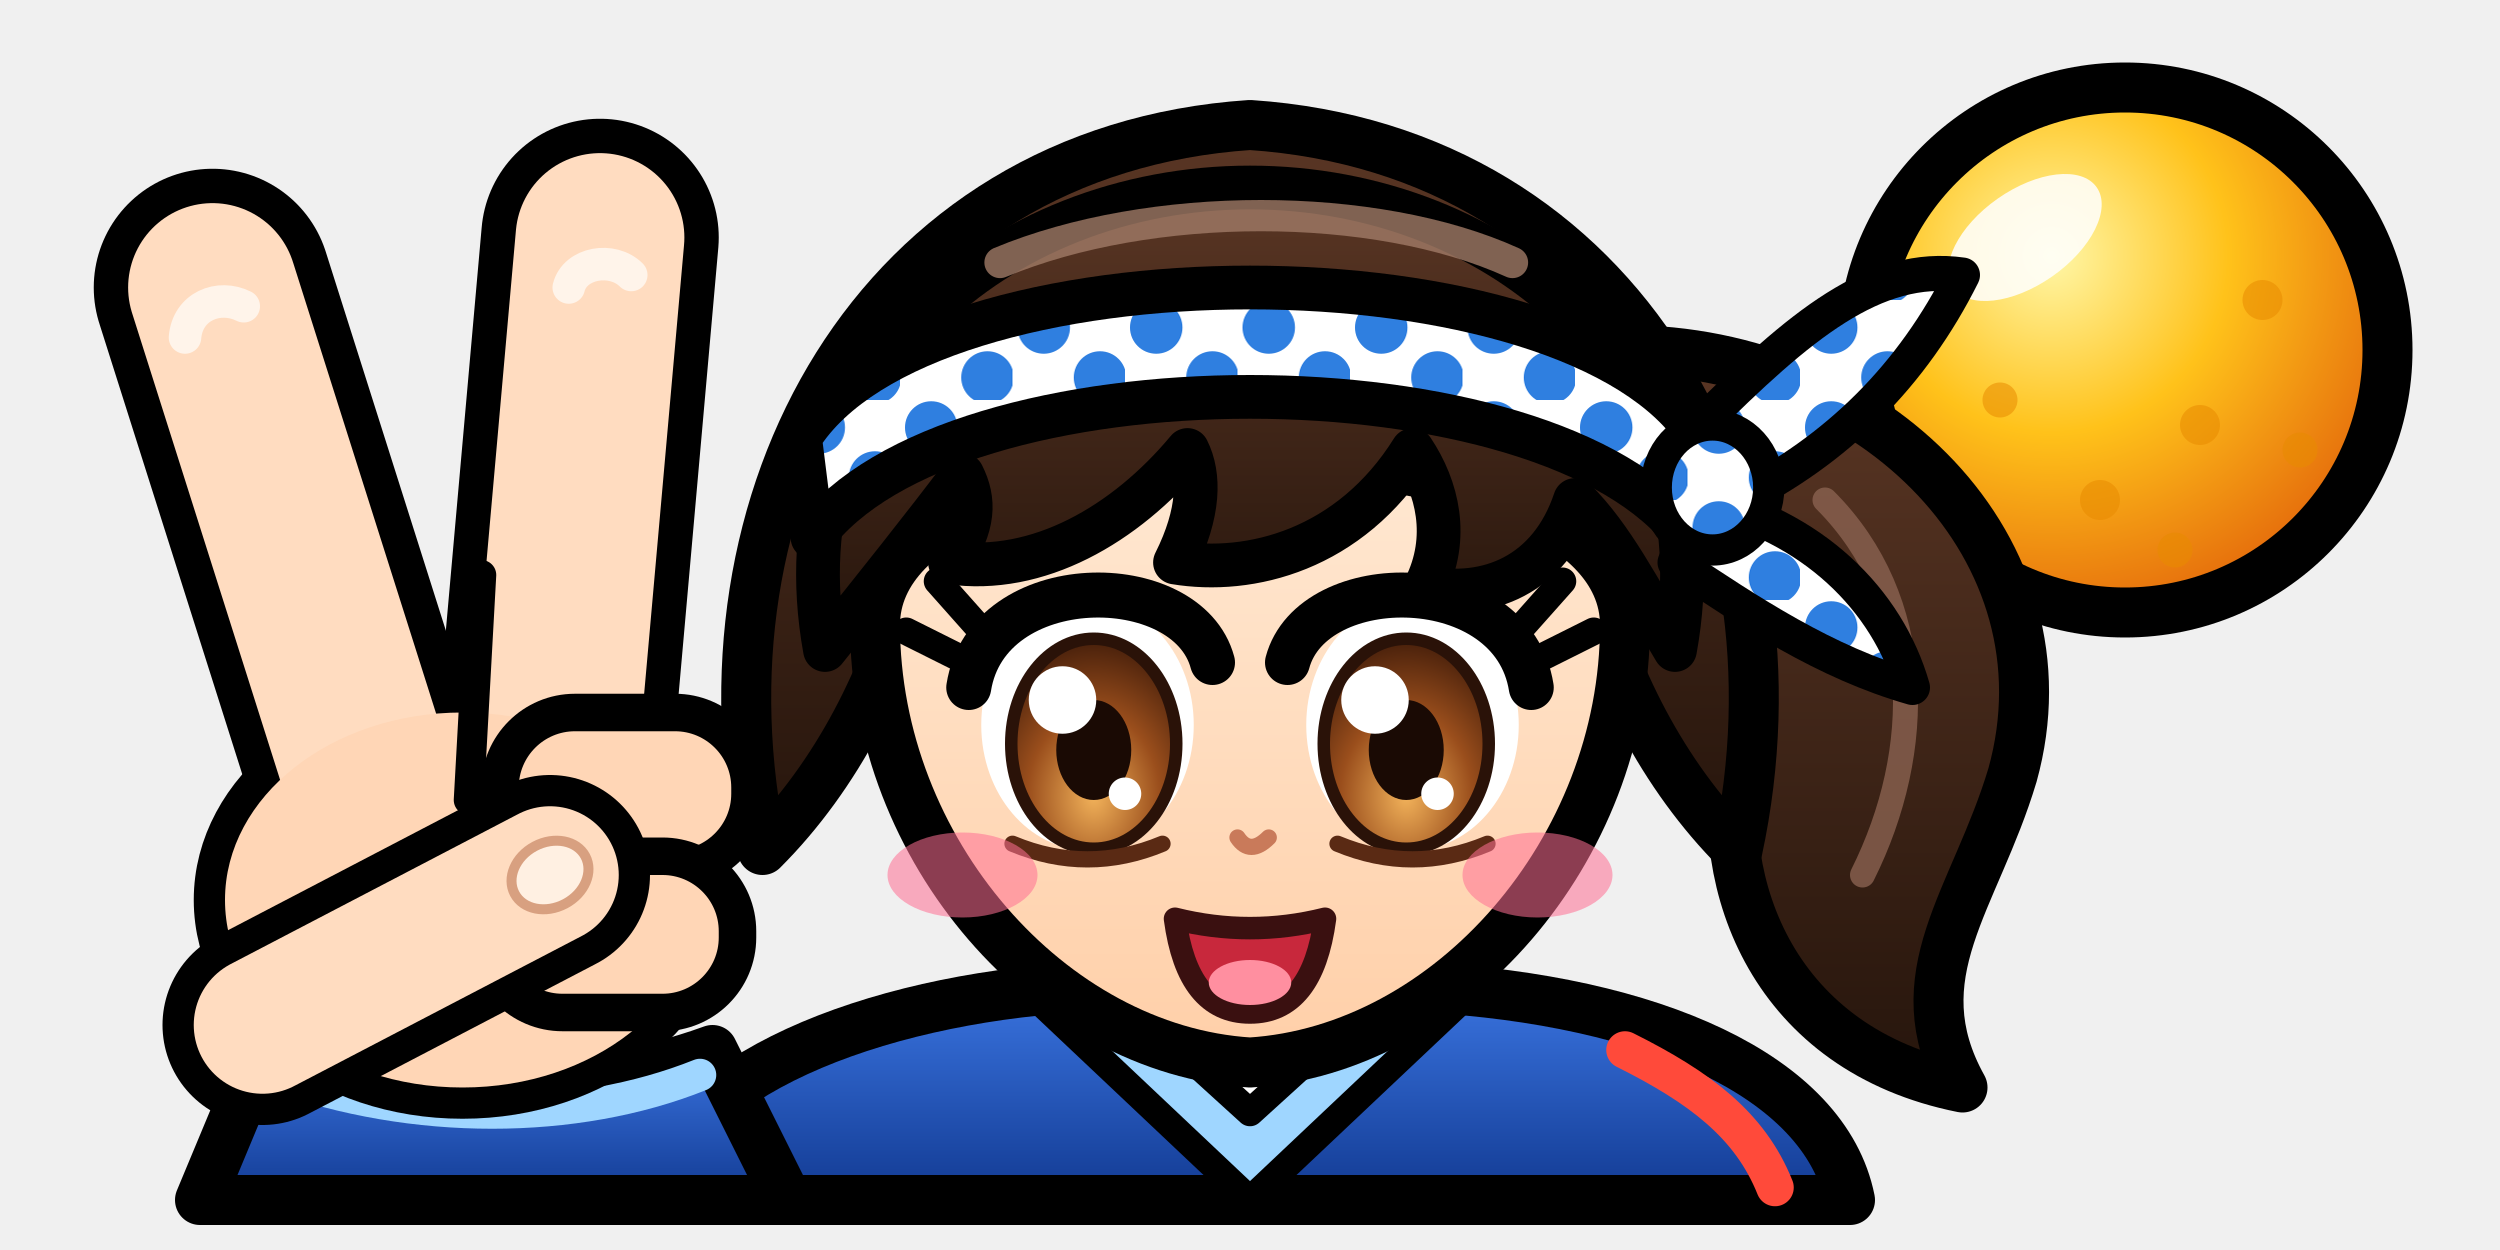
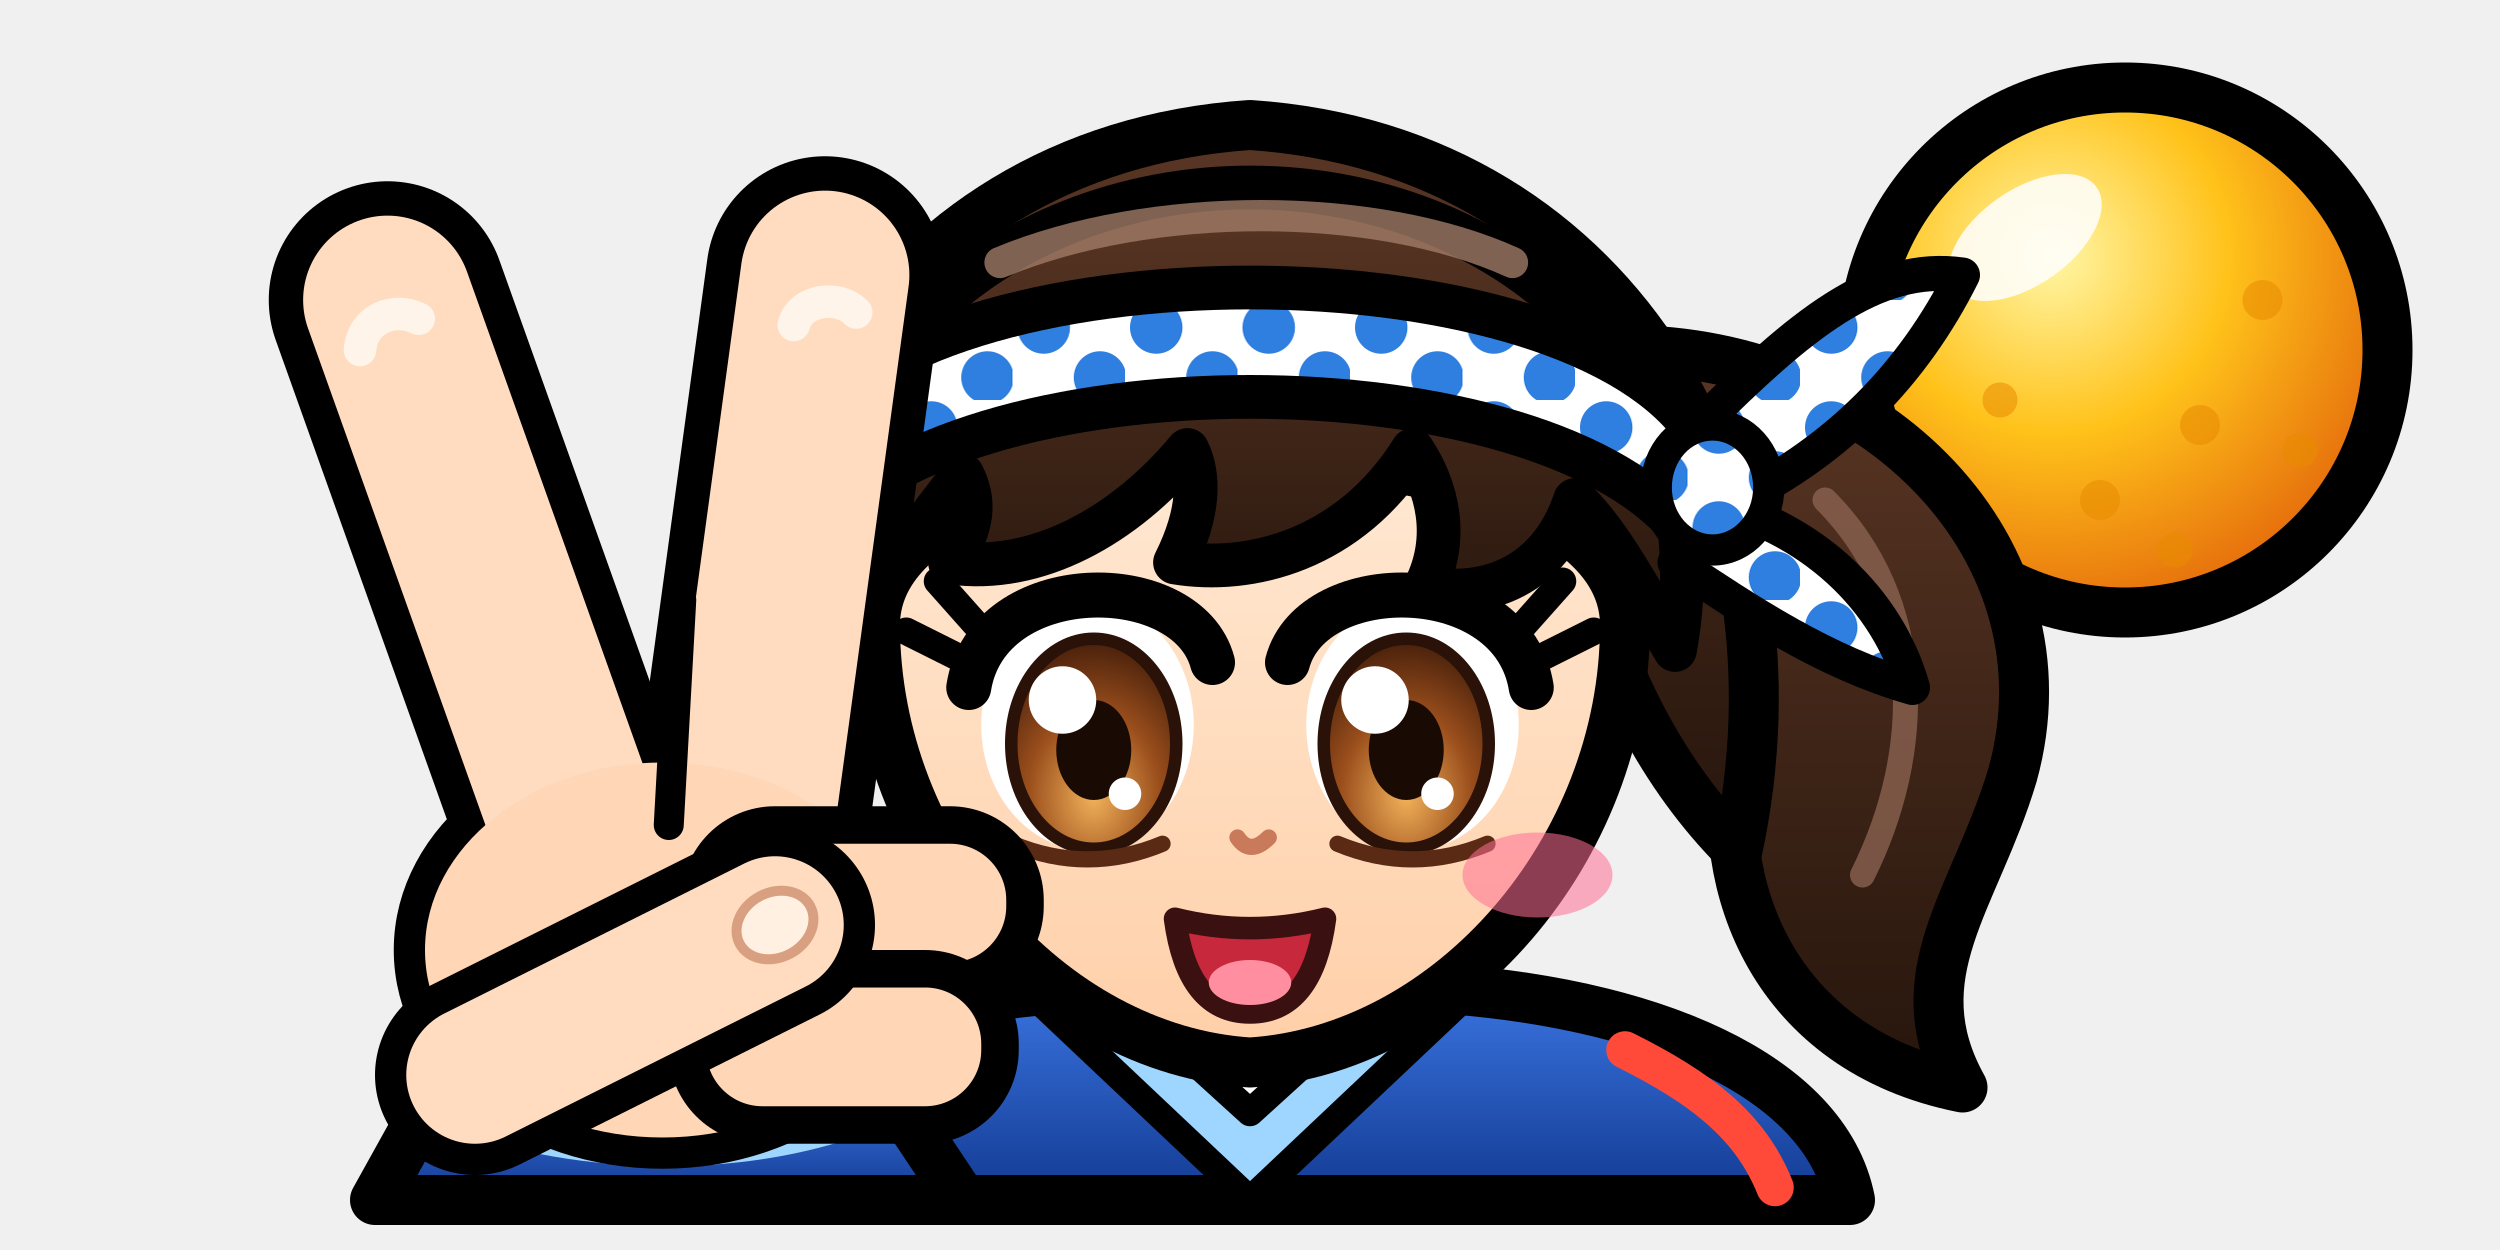
<svg xmlns="http://www.w3.org/2000/svg" viewBox="0 0 200 100" width="200" height="100">
  <defs>
    <radialGradient id="ball" cx="0.36" cy="0.32" r="0.75">
      <stop offset="0" stop-color="#fff7a8" />
      <stop offset="0.45" stop-color="#ffc21a" />
      <stop offset="1" stop-color="#e2620a" />
    </radialGradient>
    <linearGradient id="hair" x1="0" y1="0" x2="0" y2="1">
      <stop offset="0" stop-color="#5a3624" />
      <stop offset="1" stop-color="#26150c" />
    </linearGradient>
    <linearGradient id="skin" x1="0" y1="0" x2="0" y2="1">
      <stop offset="0" stop-color="#ffe8d2" />
      <stop offset="1" stop-color="#ffcfa8" />
    </linearGradient>
    <linearGradient id="happi" x1="0" y1="0" x2="0" y2="1">
      <stop offset="0" stop-color="#3a74e0" />
      <stop offset="1" stop-color="#123a92" />
    </linearGradient>
    <radialGradient id="iris" cx="0.5" cy="0.75" r="0.8">
      <stop offset="0" stop-color="#f2b25a" />
      <stop offset="0.5" stop-color="#9a4e1c" />
      <stop offset="1" stop-color="#3a1808" />
    </radialGradient>
    <pattern id="dots" width="9" height="8" patternUnits="userSpaceOnUse">
      <rect width="9" height="8" fill="#ffffff" />
      <circle cx="2.5" cy="2.2" r="2.1" fill="#2f7fe0" />
      <circle cx="7" cy="6.2" r="2.1" fill="#2f7fe0" />
    </pattern>
  </defs>
  <g id="ball-big">
    <circle cx="170" cy="28" r="21" fill="url(#ball)" stroke="#000" stroke-width="4" />
    <g fill="#e88a00" opacity="0.55">
      <circle cx="176" cy="34" r="1.6" />
      <circle cx="168" cy="40" r="1.6" />
      <circle cx="181" cy="24" r="1.6" />
      <circle cx="160" cy="32" r="1.4" />
      <circle cx="174" cy="44" r="1.4" />
      <circle cx="184" cy="36" r="1.4" />
    </g>
    <ellipse cx="162" cy="19" rx="7" ry="3.8" fill="#fff" opacity="0.85" transform="rotate(-35 162 19)" />
  </g>
  <path d="M130 28 C150 28 166 44 161 62 C158 72 152 78 157 87 C142 84 137 71 139 60 C141 50 136 43 128 41 Z" fill="url(#hair)" stroke="#000" stroke-width="4" stroke-linejoin="round" />
  <path d="M146 40 C154 48 154 60 149 70" fill="none" stroke="#8a6250" stroke-width="2" stroke-linecap="round" opacity="0.8" />
  <path d="M61 68 C55 40 70 12 100 10 C130 12 145 40 139 68 C133 62 129 54 127 46 L73 46 C71 54 67 62 61 68 Z" fill="url(#hair)" stroke="#000" stroke-width="4" stroke-linejoin="round" />
  <path d="M52 96 C54 86 70 80 86 79 L114 79 C132 80 146 86 148 96 Z" fill="url(#happi)" stroke="#000" stroke-width="4" stroke-linejoin="round" />
  <rect x="92" y="72" width="16" height="12" fill="#ffd0aa" stroke="#000" stroke-width="2.5" />
  <path d="M86 79 L100 95 L114 79 Z" fill="#ffffff" stroke="#000" stroke-width="2" />
  <path d="M82 79 L100 96 L118 79 L111 79 L100 89 L89 79 Z" fill="#9fd6ff" stroke="#000" stroke-width="2.2" stroke-linejoin="round" />
  <path d="M130 84 C136 87 140 90 142 95" fill="none" stroke="#ff4a3a" stroke-width="3" stroke-linecap="round" />
  <path d="M70 50 C70 32 130 32 130 50 C130 68 116 84 100 85 C84 84 70 68 70 50 Z" fill="url(#skin)" stroke="#000" stroke-width="4" stroke-linejoin="round" />
  <path d="M66 52 C62 30 80 15 100 15 C120 15 138 30 134 52 C131 47 129 43 126 40 C124 46 119 48 114 47 C116 43 115 39 113 36 C108 44 100 46 94 45 C96 41 96 38 95 36 C90 42 83 46 76 45 C78 42 78 40 77 38 C74 42 70 47 66 52 Z" fill="url(#hair)" stroke="#000" stroke-width="3.5" stroke-linejoin="round" />
  <path d="M80 21 C92 16 110 16 121 21" fill="none" stroke="#a07a66" stroke-width="2.5" stroke-linecap="round" opacity="0.8" />
  <path d="M136 34 C144 26 150 21 157 22 C153 30 147 36 139 40 Z" fill="url(#dots)" stroke="#000" stroke-width="2.8" stroke-linejoin="round" />
  <path d="M136 40 C145 42 151 48 153 55 C146 53 140 49 134 45 Z" fill="url(#dots)" stroke="#000" stroke-width="2.8" stroke-linejoin="round" />
  <path d="M64 35 C74 19 126 19 136 35 L135 43 C124 28 76 28 65 43 Z" fill="url(#dots)" stroke="#000" stroke-width="3.5" stroke-linejoin="round" />
  <ellipse cx="137" cy="39" rx="4.5" ry="5" fill="url(#dots)" stroke="#000" stroke-width="2.5" />
  <g id="eyes">
    <ellipse cx="87" cy="58" rx="8.5" ry="10" fill="#fff" />
    <ellipse cx="87.5" cy="59.5" rx="6.6" ry="8.4" fill="url(#iris)" stroke="#2a1208" stroke-width="1" />
    <ellipse cx="87.5" cy="60" rx="3" ry="4" fill="#1a0a04" />
    <circle cx="85" cy="56" r="2.7" fill="#fff" />
    <circle cx="90" cy="63.5" r="1.3" fill="#fff" />
    <path d="M77.5 55 C79 45.5 95 45.5 97 53" fill="none" stroke="#000" stroke-width="3.6" stroke-linecap="round" />
    <path d="M78.5 53.5 L72.5 50.5 M79 51 L75 46.5" fill="none" stroke="#000" stroke-width="2.2" stroke-linecap="round" />
    <path d="M81 67.5 Q87 70 93 67.5" fill="none" stroke="#5a2a14" stroke-width="1.3" stroke-linecap="round" />
    <ellipse cx="113" cy="58" rx="8.5" ry="10" fill="#fff" />
    <ellipse cx="112.5" cy="59.5" rx="6.6" ry="8.4" fill="url(#iris)" stroke="#2a1208" stroke-width="1" />
    <ellipse cx="112.5" cy="60" rx="3" ry="4" fill="#1a0a04" />
    <circle cx="110" cy="56" r="2.7" fill="#fff" />
    <circle cx="115" cy="63.5" r="1.3" fill="#fff" />
    <path d="M103 53 C105 45.5 121 45.5 122.5 55" fill="none" stroke="#000" stroke-width="3.6" stroke-linecap="round" />
    <path d="M121.5 53.5 L127.5 50.5 M121 51 L125 46.5" fill="none" stroke="#000" stroke-width="2.2" stroke-linecap="round" />
    <path d="M107 67.5 Q113 70 119 67.5" fill="none" stroke="#5a2a14" stroke-width="1.3" stroke-linecap="round" />
  </g>
  <ellipse cx="77" cy="70" rx="6" ry="3.4" fill="#ff6f93" opacity="0.55" />
  <ellipse cx="123" cy="70" rx="6" ry="3.4" fill="#ff6f93" opacity="0.55" />
  <path d="M99 67 Q100 68.5 101.5 67" fill="none" stroke="#c97a5a" stroke-width="1.3" stroke-linecap="round" />
  <path d="M94 73.5 Q100 75 106 73.5 Q105 81 100 81 Q95 81 94 73.5 Z" fill="#c8283c" stroke="#3a1010" stroke-width="1.8" stroke-linejoin="round" />
  <ellipse cx="100" cy="78.6" rx="3.3" ry="1.8" fill="#ff8fa0" />
-   <path d="M16 96 L21 84 C32 88 46 88 57 84 L63 96 Z" fill="url(#happi)" stroke="#000" stroke-width="4" stroke-linejoin="round" />
-   <path d="M22 86 C33 90 46 90 56 86" fill="none" stroke="#9fd6ff" stroke-width="2.6" stroke-linecap="round" />
+   <path d="M30 96 L35 87 C46 91 60 91 71 87 L77 96 Z" fill="url(#happi)" stroke="#000" stroke-width="4" stroke-linejoin="round" />
+   <path d="M36 89 C47 93 60 93 70 89" fill="none" stroke="#9fd6ff" stroke-width="2.6" stroke-linecap="round" />
  <g stroke-linecap="round">
-     <line x1="44" y1="64" x2="48" y2="19" stroke="#000" stroke-width="19" />
-     <line x1="30" y1="64" x2="17" y2="23" stroke="#000" stroke-width="19" />
-     <ellipse cx="37" cy="72" rx="19" ry="15" fill="#000" stroke="#000" stroke-width="5" />
-     <line x1="44" y1="64" x2="48" y2="19" stroke="#ffdcc0" stroke-width="13.5" />
-     <line x1="30" y1="64" x2="17" y2="23" stroke="#ffdcc0" stroke-width="13.5" />
-     <ellipse cx="37" cy="72" rx="19" ry="15" fill="#ffd6b6" />
-     <path d="M37.5 64 L38.5 46" stroke="#000" stroke-width="2.4" />
-     <path d="M45.5 23 C46 21 49 20.5 50.5 22" fill="none" stroke="#fff4ea" stroke-width="2.6" />
-     <path d="M14.8 27 C15 24.5 17.5 23.5 19.5 24.5" fill="none" stroke="#fff4ea" stroke-width="2.6" />
+     <line x1="60" y1="66" x2="66" y2="22" stroke="#000" stroke-width="19" />
+     <line x1="46" y1="66" x2="31" y2="24" stroke="#000" stroke-width="19" />
+     <ellipse cx="53" cy="76" rx="19" ry="15" fill="#000" stroke="#000" stroke-width="5" />
+     <line x1="60" y1="66" x2="66" y2="22" stroke="#ffdcc0" stroke-width="13.5" />
+     <line x1="46" y1="66" x2="31" y2="24" stroke="#ffdcc0" stroke-width="13.5" />
+     <ellipse cx="53" cy="76" rx="19" ry="15" fill="#ffd6b6" />
+     <path d="M53.5 66 L54.5 48" stroke="#000" stroke-width="2.4" />
+     <path d="M63.5 26 C64 24 67 23.5 68.5 25" fill="none" stroke="#fff4ea" stroke-width="2.6" />
+     <path d="M28.8 28 C29 25.5 31.5 24.5 33.5 25.5" fill="none" stroke="#fff4ea" stroke-width="2.6" />
  </g>
-   <rect x="40" y="57" width="20" height="12.5" rx="6" fill="#ffd6b6" stroke="#000" stroke-width="3" />
-   <rect x="39" y="68.5" width="20" height="12.5" rx="6" fill="#ffd6b6" stroke="#000" stroke-width="3" />
-   <line x1="21" y1="82" x2="44" y2="70" stroke="#000" stroke-width="16" stroke-linecap="round" />
-   <line x1="21" y1="82" x2="44" y2="70" stroke="#ffdcc0" stroke-width="11" stroke-linecap="round" />
-   <ellipse cx="44" cy="70" rx="3.2" ry="2.6" fill="#fff0e2" stroke="#d8a080" stroke-width="0.8" transform="rotate(-28 44 70)" />
+   <rect x="56" y="66" width="26" height="12.5" rx="6" fill="#ffd6b6" stroke="#000" stroke-width="3" />
+   <rect x="55" y="77.5" width="25" height="12.5" rx="6" fill="#ffd6b6" stroke="#000" stroke-width="3" />
+   <line x1="38" y1="86" x2="62" y2="74" stroke="#000" stroke-width="16" stroke-linecap="round" />
+   <line x1="38" y1="86" x2="62" y2="74" stroke="#ffdcc0" stroke-width="11" stroke-linecap="round" />
+   <ellipse cx="62" cy="74" rx="3.2" ry="2.6" fill="#fff0e2" stroke="#d8a080" stroke-width="0.8" transform="rotate(-28 62 74)" />
</svg>
